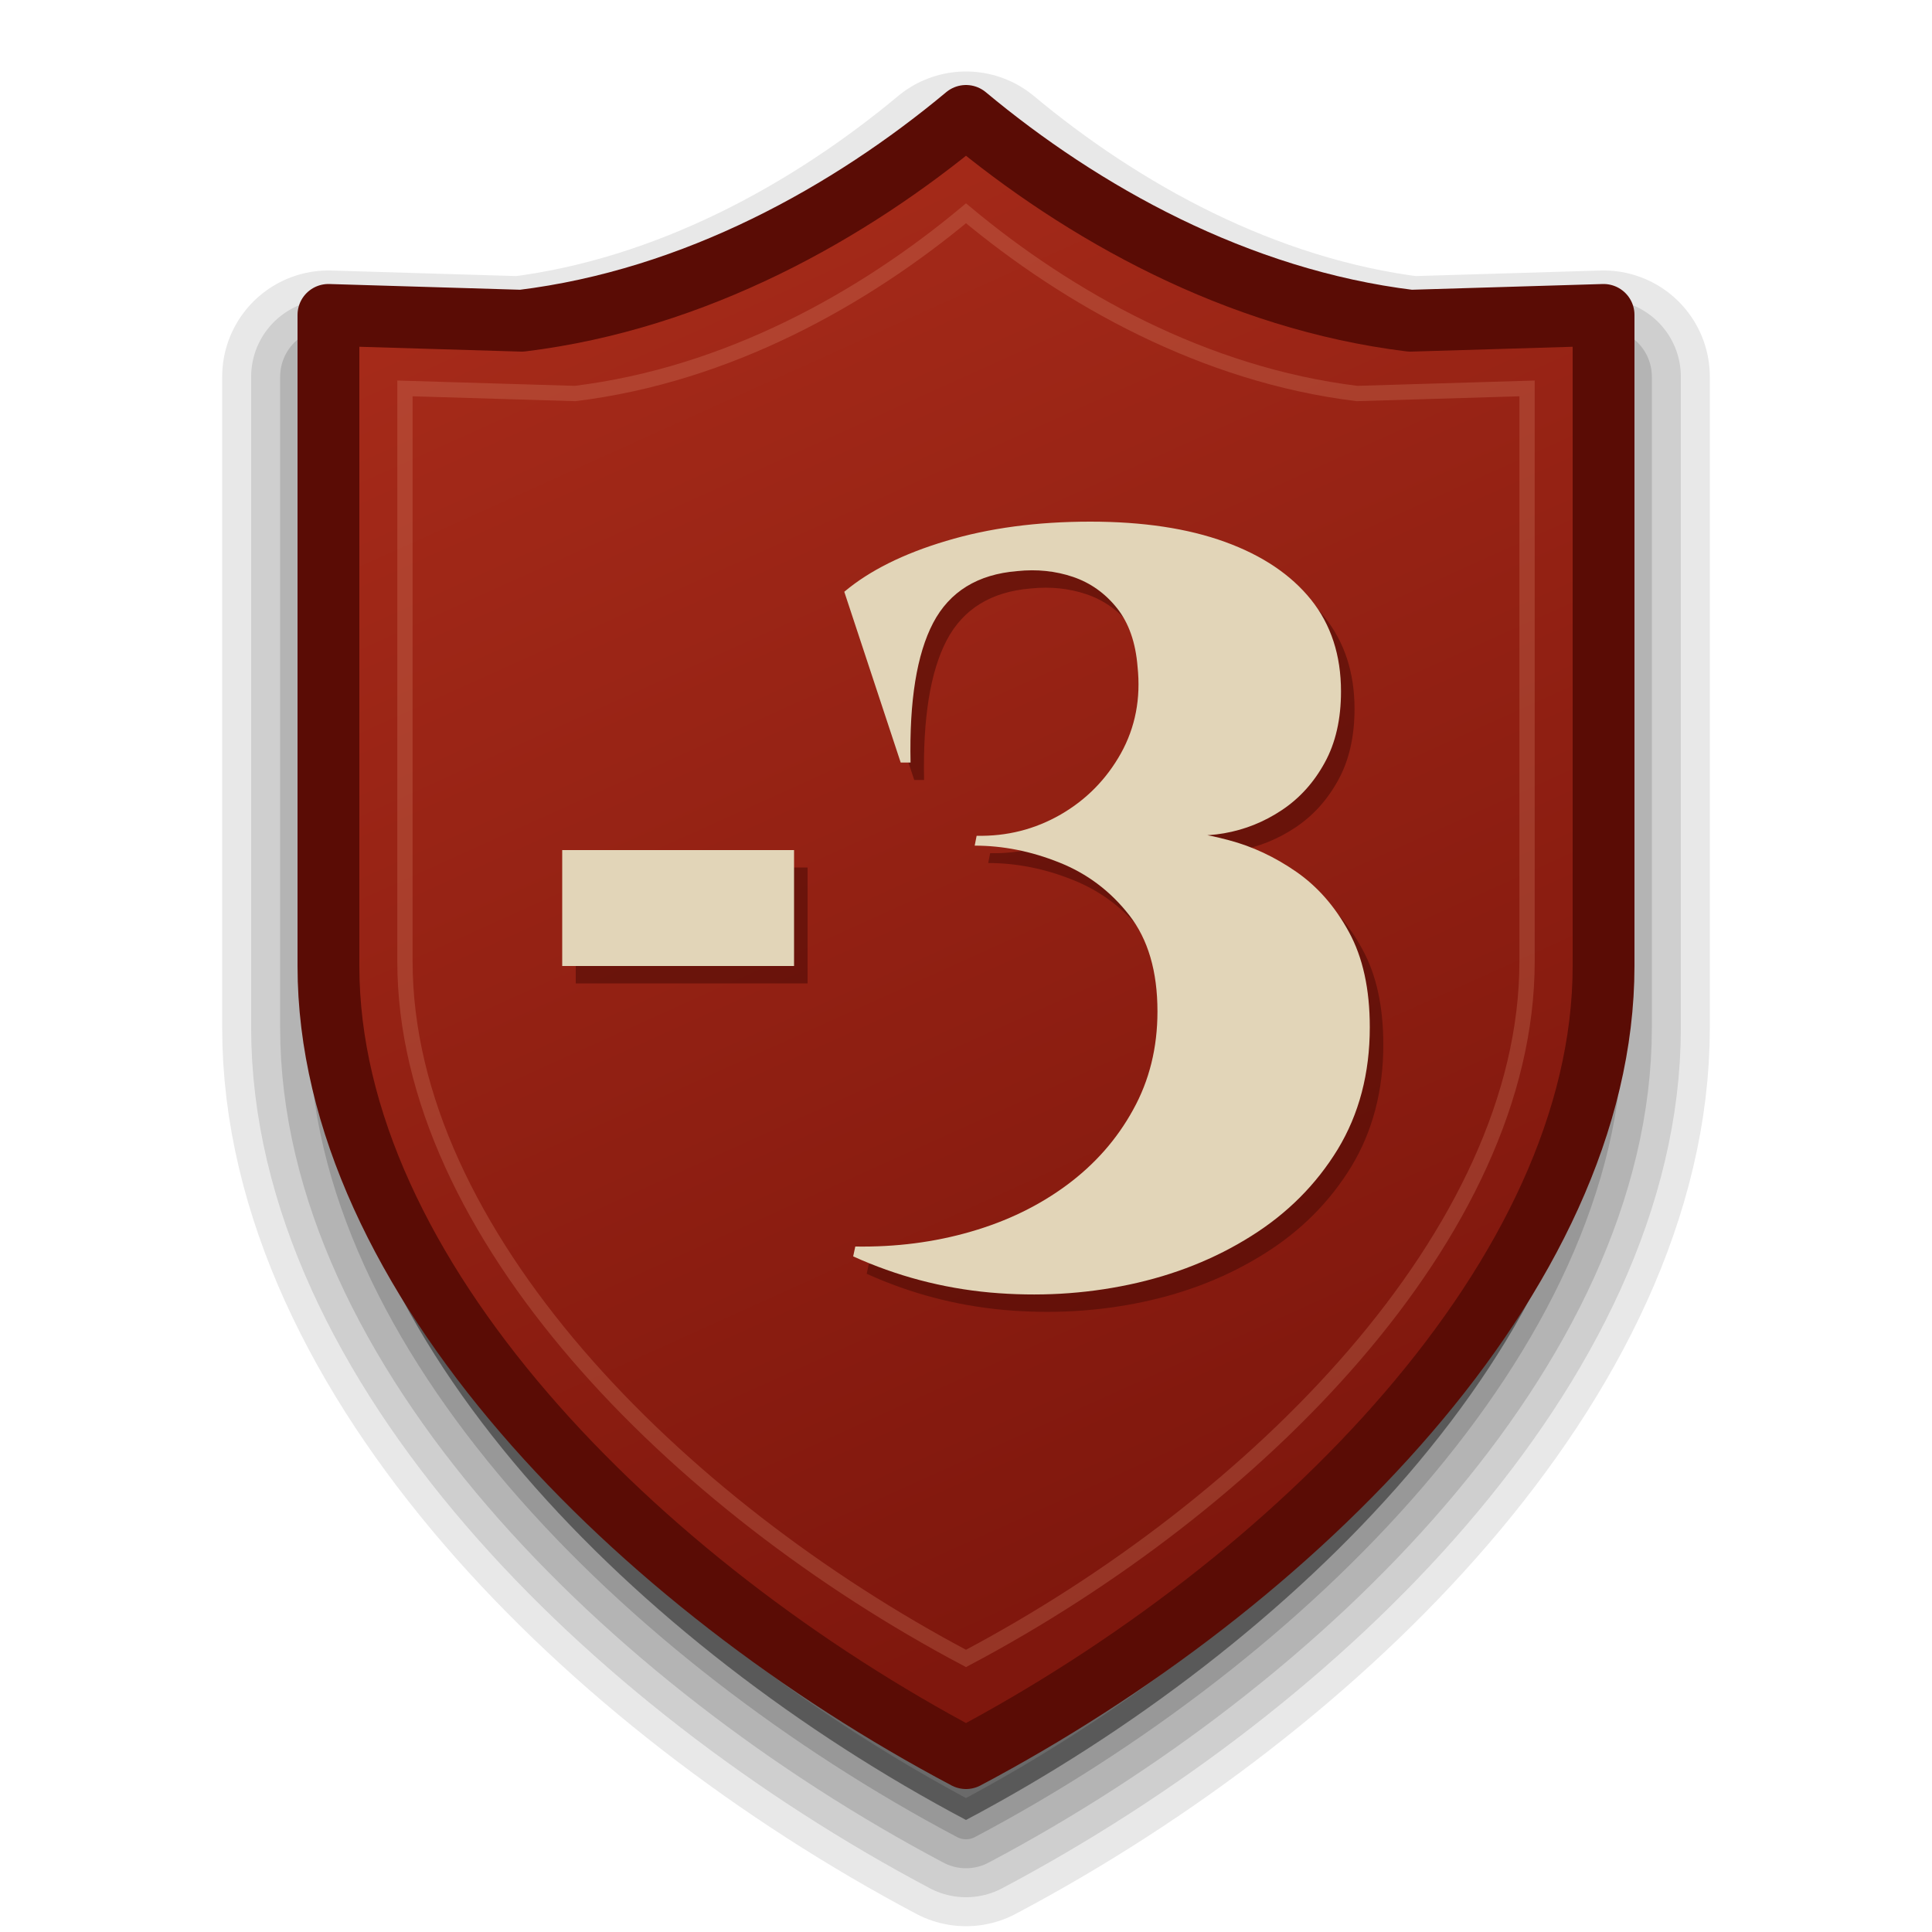
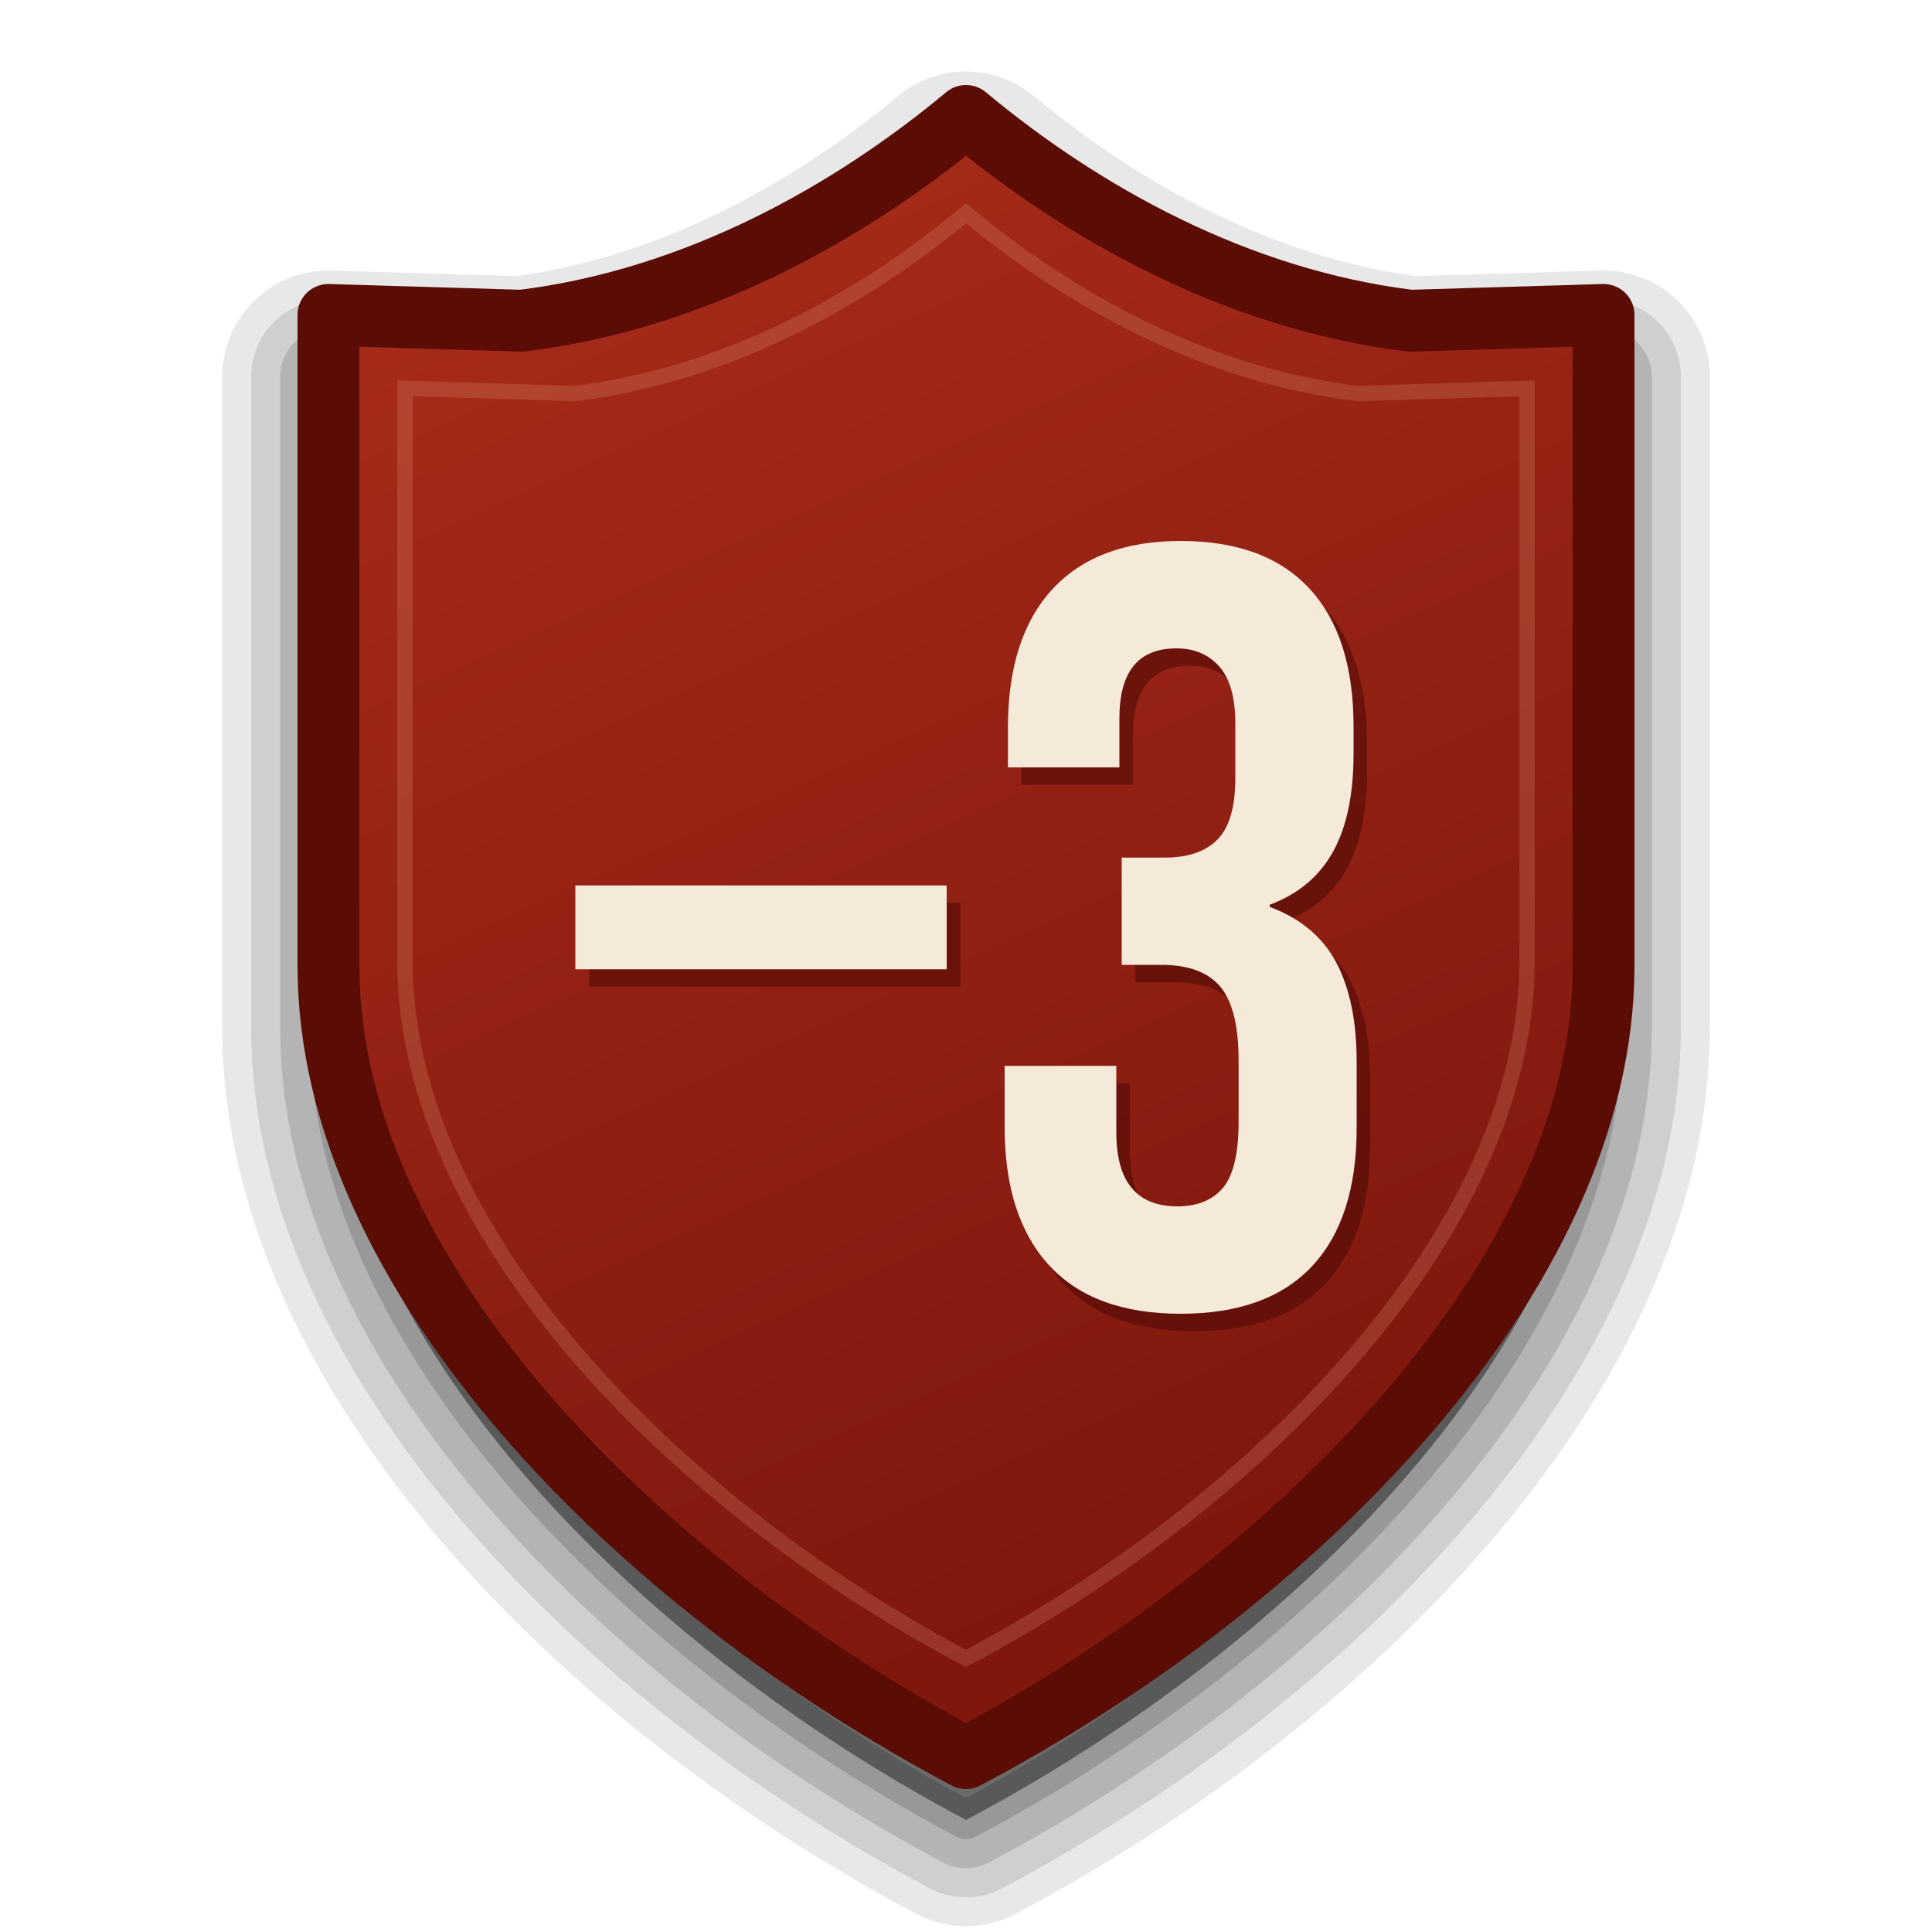
<svg xmlns="http://www.w3.org/2000/svg" viewBox="0 0 100 100">
  <defs>
    <linearGradient id="minus3-fill" x1="0" y1="0" x2=".35" y2="1">
      <stop offset="0" stop-color="#ab2d1b" />
      <stop offset="1" stop-color="#7f170d" />
    </linearGradient>
  </defs>
  <path d="M50 6C44 11 36 15.5 27 16.6L17 16.3L17 50C17 66 33 82 50 91C67 82 83 66 83 50L83 16.3L73 16.6C64 15.5 56 11 50 6Z" fill="#000" fill-opacity="0.09" stroke="#000" stroke-opacity="0.09" stroke-width="11" stroke-linejoin="round" transform="translate(0 3.2)" />
  <path d="M50 6C44 11 36 15.5 27 16.6L17 16.3L17 50C17 66 33 82 50 91C67 82 83 66 83 50L83 16.3L73 16.6C64 15.5 56 11 50 6Z" fill="#000" fill-opacity="0.11" stroke="#000" stroke-opacity="0.11" stroke-width="8" stroke-linejoin="round" transform="translate(0 3.2)" />
  <path d="M50 6C44 11 36 15.5 27 16.6L17 16.3L17 50C17 66 33 82 50 91C67 82 83 66 83 50L83 16.3L73 16.6C64 15.5 56 11 50 6Z" fill="#000" fill-opacity="0.13" stroke="#000" stroke-opacity="0.13" stroke-width="5" stroke-linejoin="round" transform="translate(0 3.2)" />
  <path d="M50 6C44 11 36 15.5 27 16.6L17 16.3L17 50C17 66 33 82 50 91C67 82 83 66 83 50L83 16.3L73 16.6C64 15.5 56 11 50 6Z" fill="#000" fill-opacity="0.16" stroke="#000" stroke-opacity="0.16" stroke-width="2" stroke-linejoin="round" transform="translate(0 3.2)" />
  <path d="M50 6C44 11 36 15.5 27 16.6L17 16.3L17 50C17 66 33 82 50 91C67 82 83 66 83 50L83 16.3L73 16.6C64 15.5 56 11 50 6Z" fill="url(#minus3-fill)" stroke="#5a0c05" stroke-width="3.2" stroke-linejoin="round" />
  <path d="M50 6C44 11 36 15.5 27 16.6L17 16.3L17 50C17 66 33 82 50 91C67 82 83 66 83 50L83 16.3L73 16.6C64 15.5 56 11 50 6Z" fill="none" stroke="#e9a27f" stroke-opacity=".22" stroke-width=".9" transform="translate(50 48) scale(.88) translate(-50 -48)" />
-   <path d="M29.10 44.00h12v6h-12ZM56.43 27Q60.52 27 63.41 28.05Q66.3 29.1 67.86 31.04Q69.41 32.98 69.41 35.79Q69.41 37.94 68.57 39.47Q67.73 41.01 66.35 41.93Q64.97 42.85 63.36 43.13Q61.75 43.41 60.26 43Q61.8 43 63.61 43.49Q65.43 43.97 67.09 45.12Q68.75 46.27 69.82 48.24Q70.9 50.21 70.9 53.17Q70.9 56.75 69.24 59.49Q67.57 62.22 64.76 63.98Q61.95 65.75 58.45 66.49Q54.95 67.23 51.24 66.9Q47.54 66.56 44.16 65.03L44.27 64.52Q47.43 64.57 50.25 63.75Q53.06 62.94 55.23 61.33Q57.4 59.72 58.65 57.44Q59.91 55.17 59.91 52.35Q59.91 49.24 58.45 47.37Q56.99 45.5 54.82 44.64Q52.65 43.77 50.45 43.77L50.55 43.26Q52.9 43.31 54.9 42.16Q56.89 41.01 58.02 38.99Q59.14 36.97 58.88 34.51Q58.73 32.62 57.81 31.47Q56.89 30.32 55.54 29.86Q54.18 29.4 52.65 29.56Q49.58 29.81 48.3 32.24Q47.03 34.67 47.13 39.47H46.62L43.7 30.63Q45.65 28.99 48.97 28Q52.29 27 56.43 27Z" fill="#4a0a04" fill-opacity=".55" transform="translate(.7 .9)" />
-   <path d="M29.10 44.00h12v6h-12ZM56.43 27Q60.52 27 63.41 28.05Q66.3 29.1 67.86 31.04Q69.41 32.98 69.41 35.79Q69.41 37.94 68.57 39.47Q67.73 41.01 66.35 41.93Q64.97 42.85 63.36 43.13Q61.75 43.41 60.26 43Q61.8 43 63.61 43.49Q65.43 43.97 67.09 45.12Q68.75 46.27 69.82 48.24Q70.9 50.21 70.9 53.17Q70.9 56.75 69.24 59.49Q67.57 62.22 64.76 63.98Q61.95 65.75 58.45 66.49Q54.95 67.23 51.24 66.9Q47.54 66.56 44.16 65.03L44.27 64.52Q47.43 64.57 50.25 63.75Q53.06 62.94 55.23 61.33Q57.4 59.72 58.65 57.44Q59.91 55.17 59.91 52.35Q59.91 49.24 58.45 47.37Q56.99 45.5 54.82 44.64Q52.65 43.77 50.45 43.77L50.55 43.26Q52.9 43.31 54.9 42.16Q56.89 41.01 58.02 38.99Q59.14 36.97 58.88 34.51Q58.73 32.62 57.81 31.47Q56.89 30.32 55.54 29.86Q54.18 29.4 52.65 29.56Q49.58 29.81 48.3 32.24Q47.03 34.67 47.13 39.47H46.62L43.7 30.63Q45.65 28.99 48.97 28Q52.29 27 56.43 27Z" fill="#e2d5b8" />
+   <path d="M29.78 45.83H49V50.17H29.78ZM52 58.33V55.17H57.78V58.61Q57.78 62.44 60.94 62.44Q62.5 62.44 63.31 61.47Q64.11 60.5 64.11 58.06V54.89Q64.11 52.22 63.17 51.08Q62.22 49.94 60.11 49.94H58.06V44.39H60.28Q62.11 44.39 63.03 43.44Q63.94 42.5 63.94 40.28V37.44Q63.94 35.44 63.11 34.5Q62.28 33.56 60.89 33.56Q57.94 33.56 57.94 37.17V39.72H52.17V37.67Q52.17 33 54.47 30.5Q56.78 28 61.11 28Q65.5 28 67.78 30.47Q70.06 32.94 70.06 37.61V39Q70.06 42.17 69 44.08Q67.94 46 65.72 46.83V46.94Q68.11 47.83 69.17 49.83Q70.22 51.83 70.22 54.94V58.39Q70.22 63.06 67.92 65.53Q65.61 68 61.11 68Q56.61 68 54.31 65.5Q52 63 52 58.33Z" fill="#4a0a04" fill-opacity=".55" transform="translate(.7 .9)" />
+   <path d="M29.78 45.83H49V50.17H29.78ZM52 58.33V55.17H57.78V58.61Q57.78 62.44 60.94 62.44Q62.5 62.44 63.31 61.47Q64.11 60.5 64.11 58.06V54.89Q64.11 52.22 63.17 51.08Q62.22 49.94 60.11 49.94H58.06V44.39H60.28Q62.11 44.39 63.03 43.44Q63.94 42.5 63.94 40.28V37.44Q63.94 35.44 63.11 34.5Q62.28 33.56 60.89 33.56Q57.94 33.56 57.94 37.17V39.72H52.17V37.67Q52.17 33 54.47 30.5Q56.78 28 61.11 28Q65.5 28 67.78 30.47Q70.06 32.94 70.06 37.61V39Q70.06 42.17 69 44.08Q67.94 46 65.72 46.83V46.94Q68.11 47.83 69.17 49.83Q70.22 51.83 70.22 54.94V58.39Q70.22 63.06 67.92 65.53Q65.61 68 61.11 68Q56.61 68 54.31 65.5Q52 63 52 58.33Z" fill="#f5e9d9" />
</svg>
